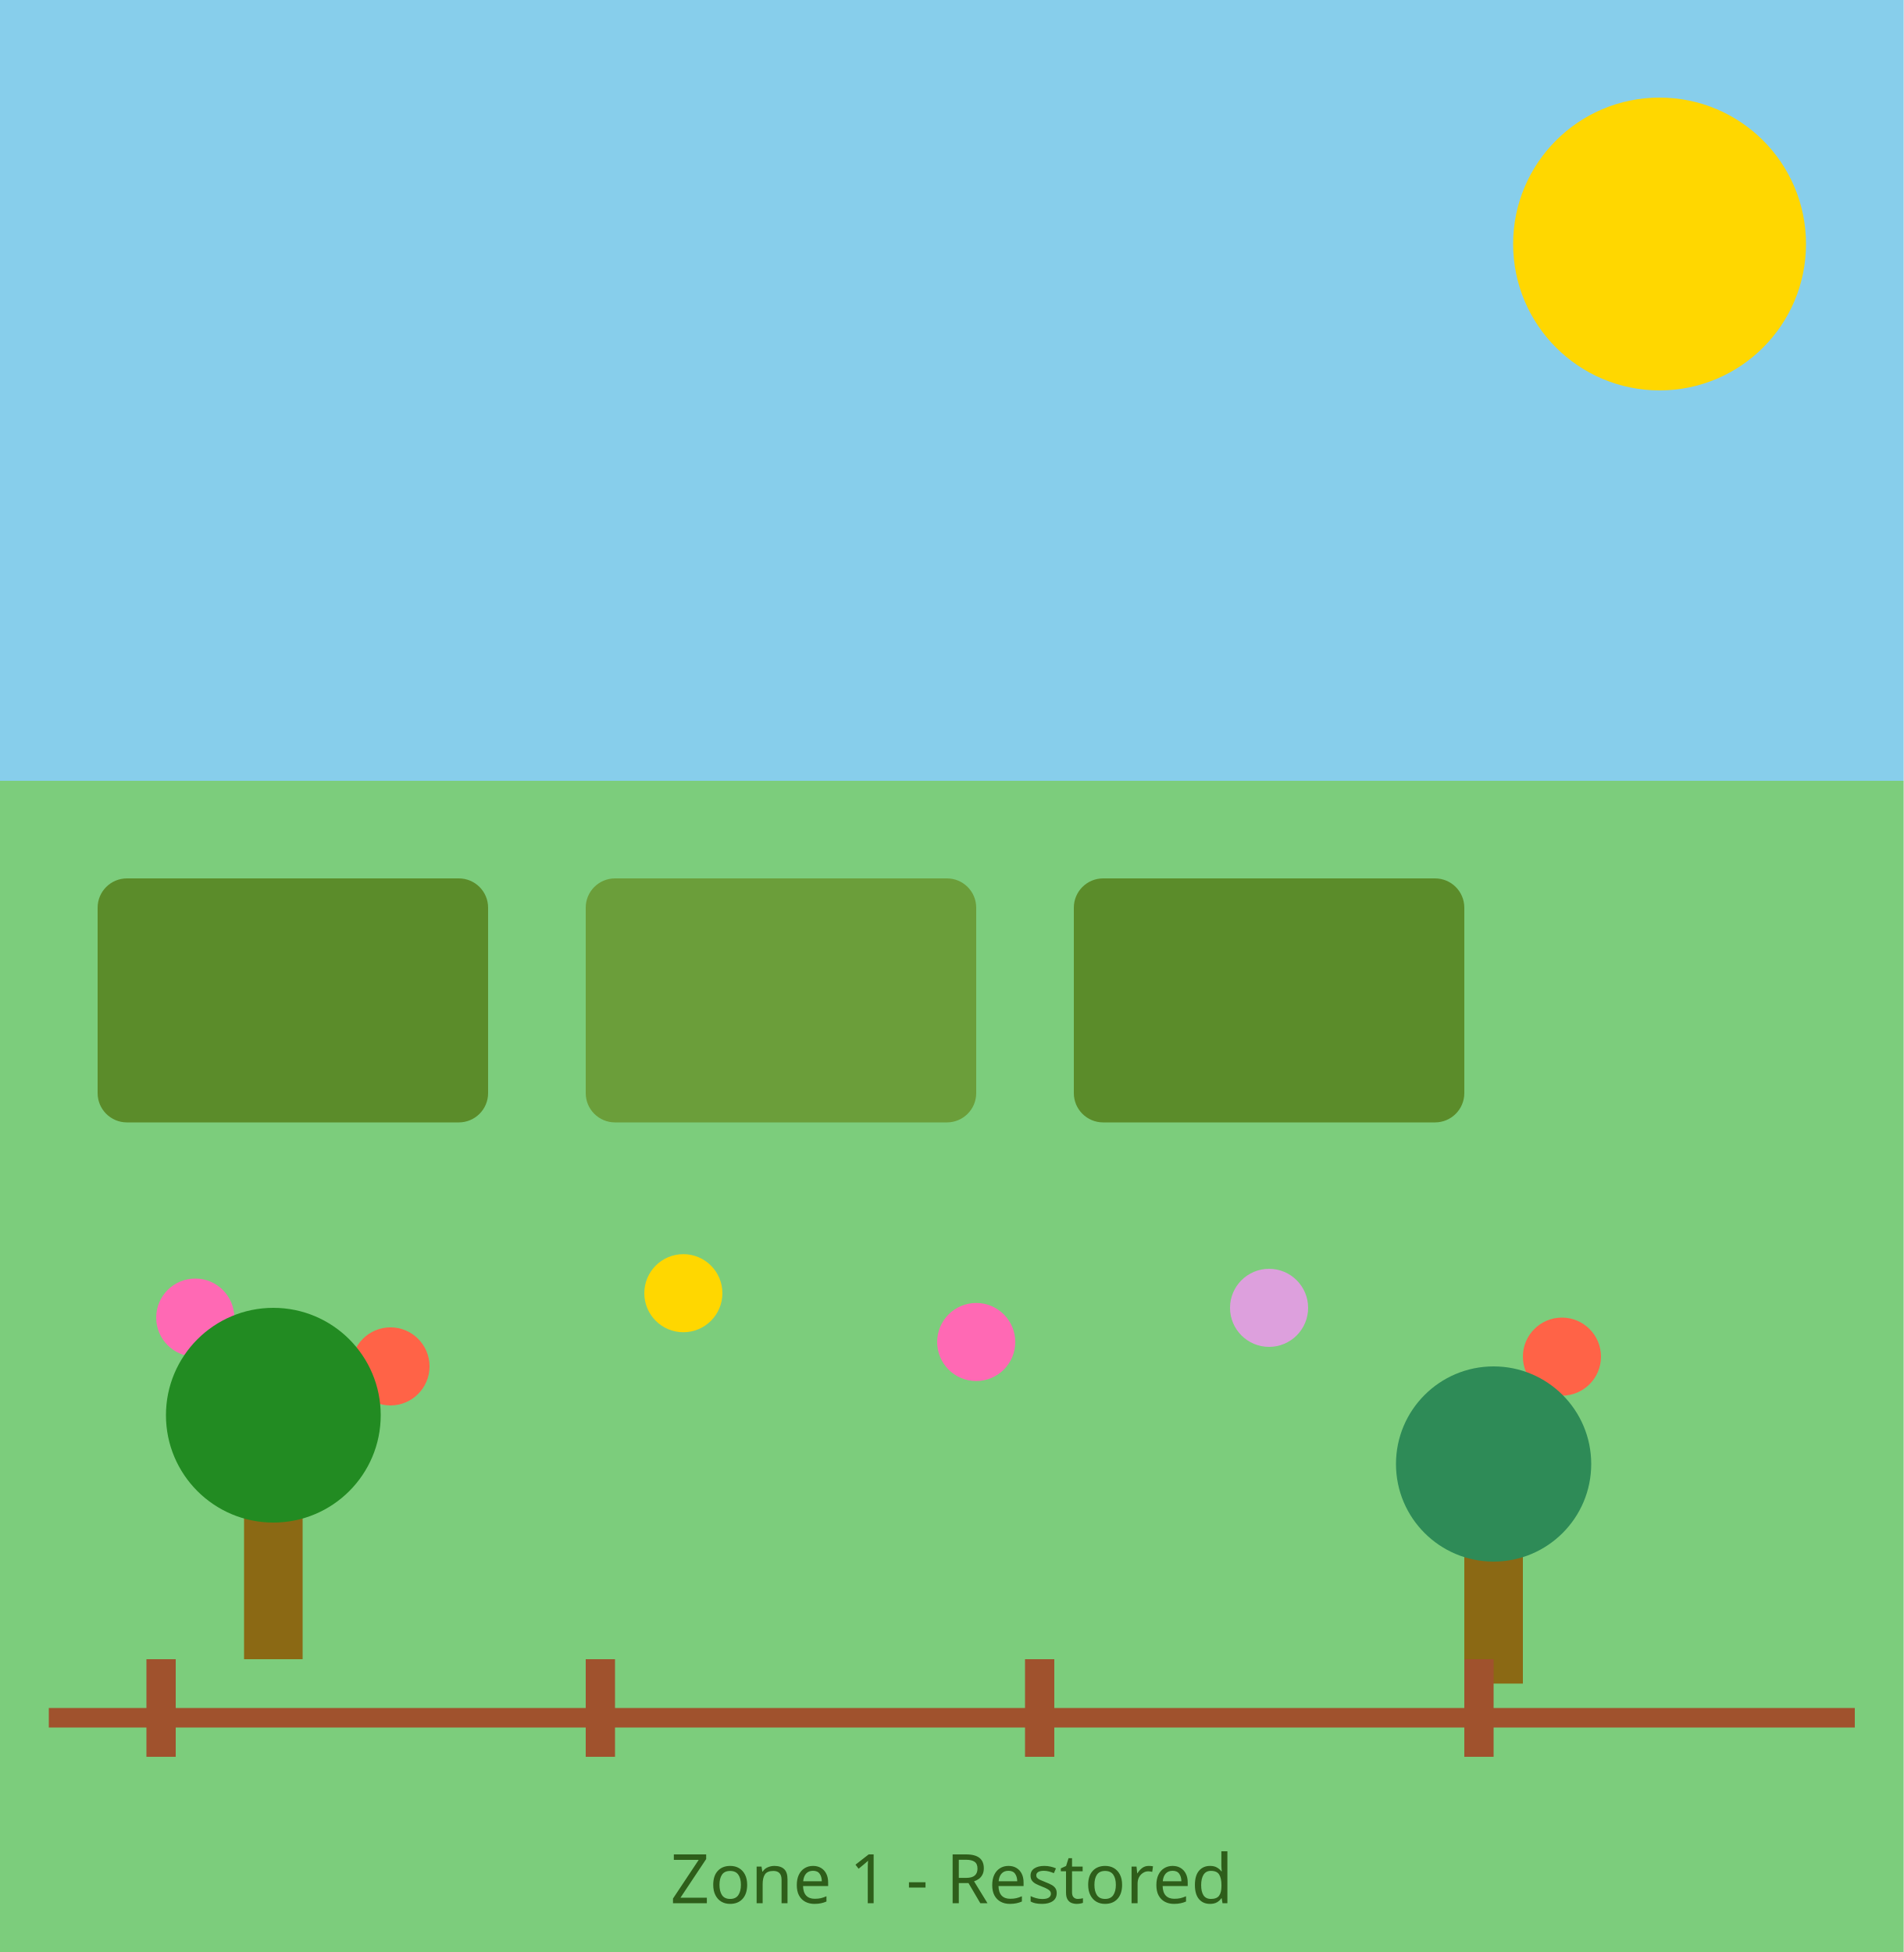
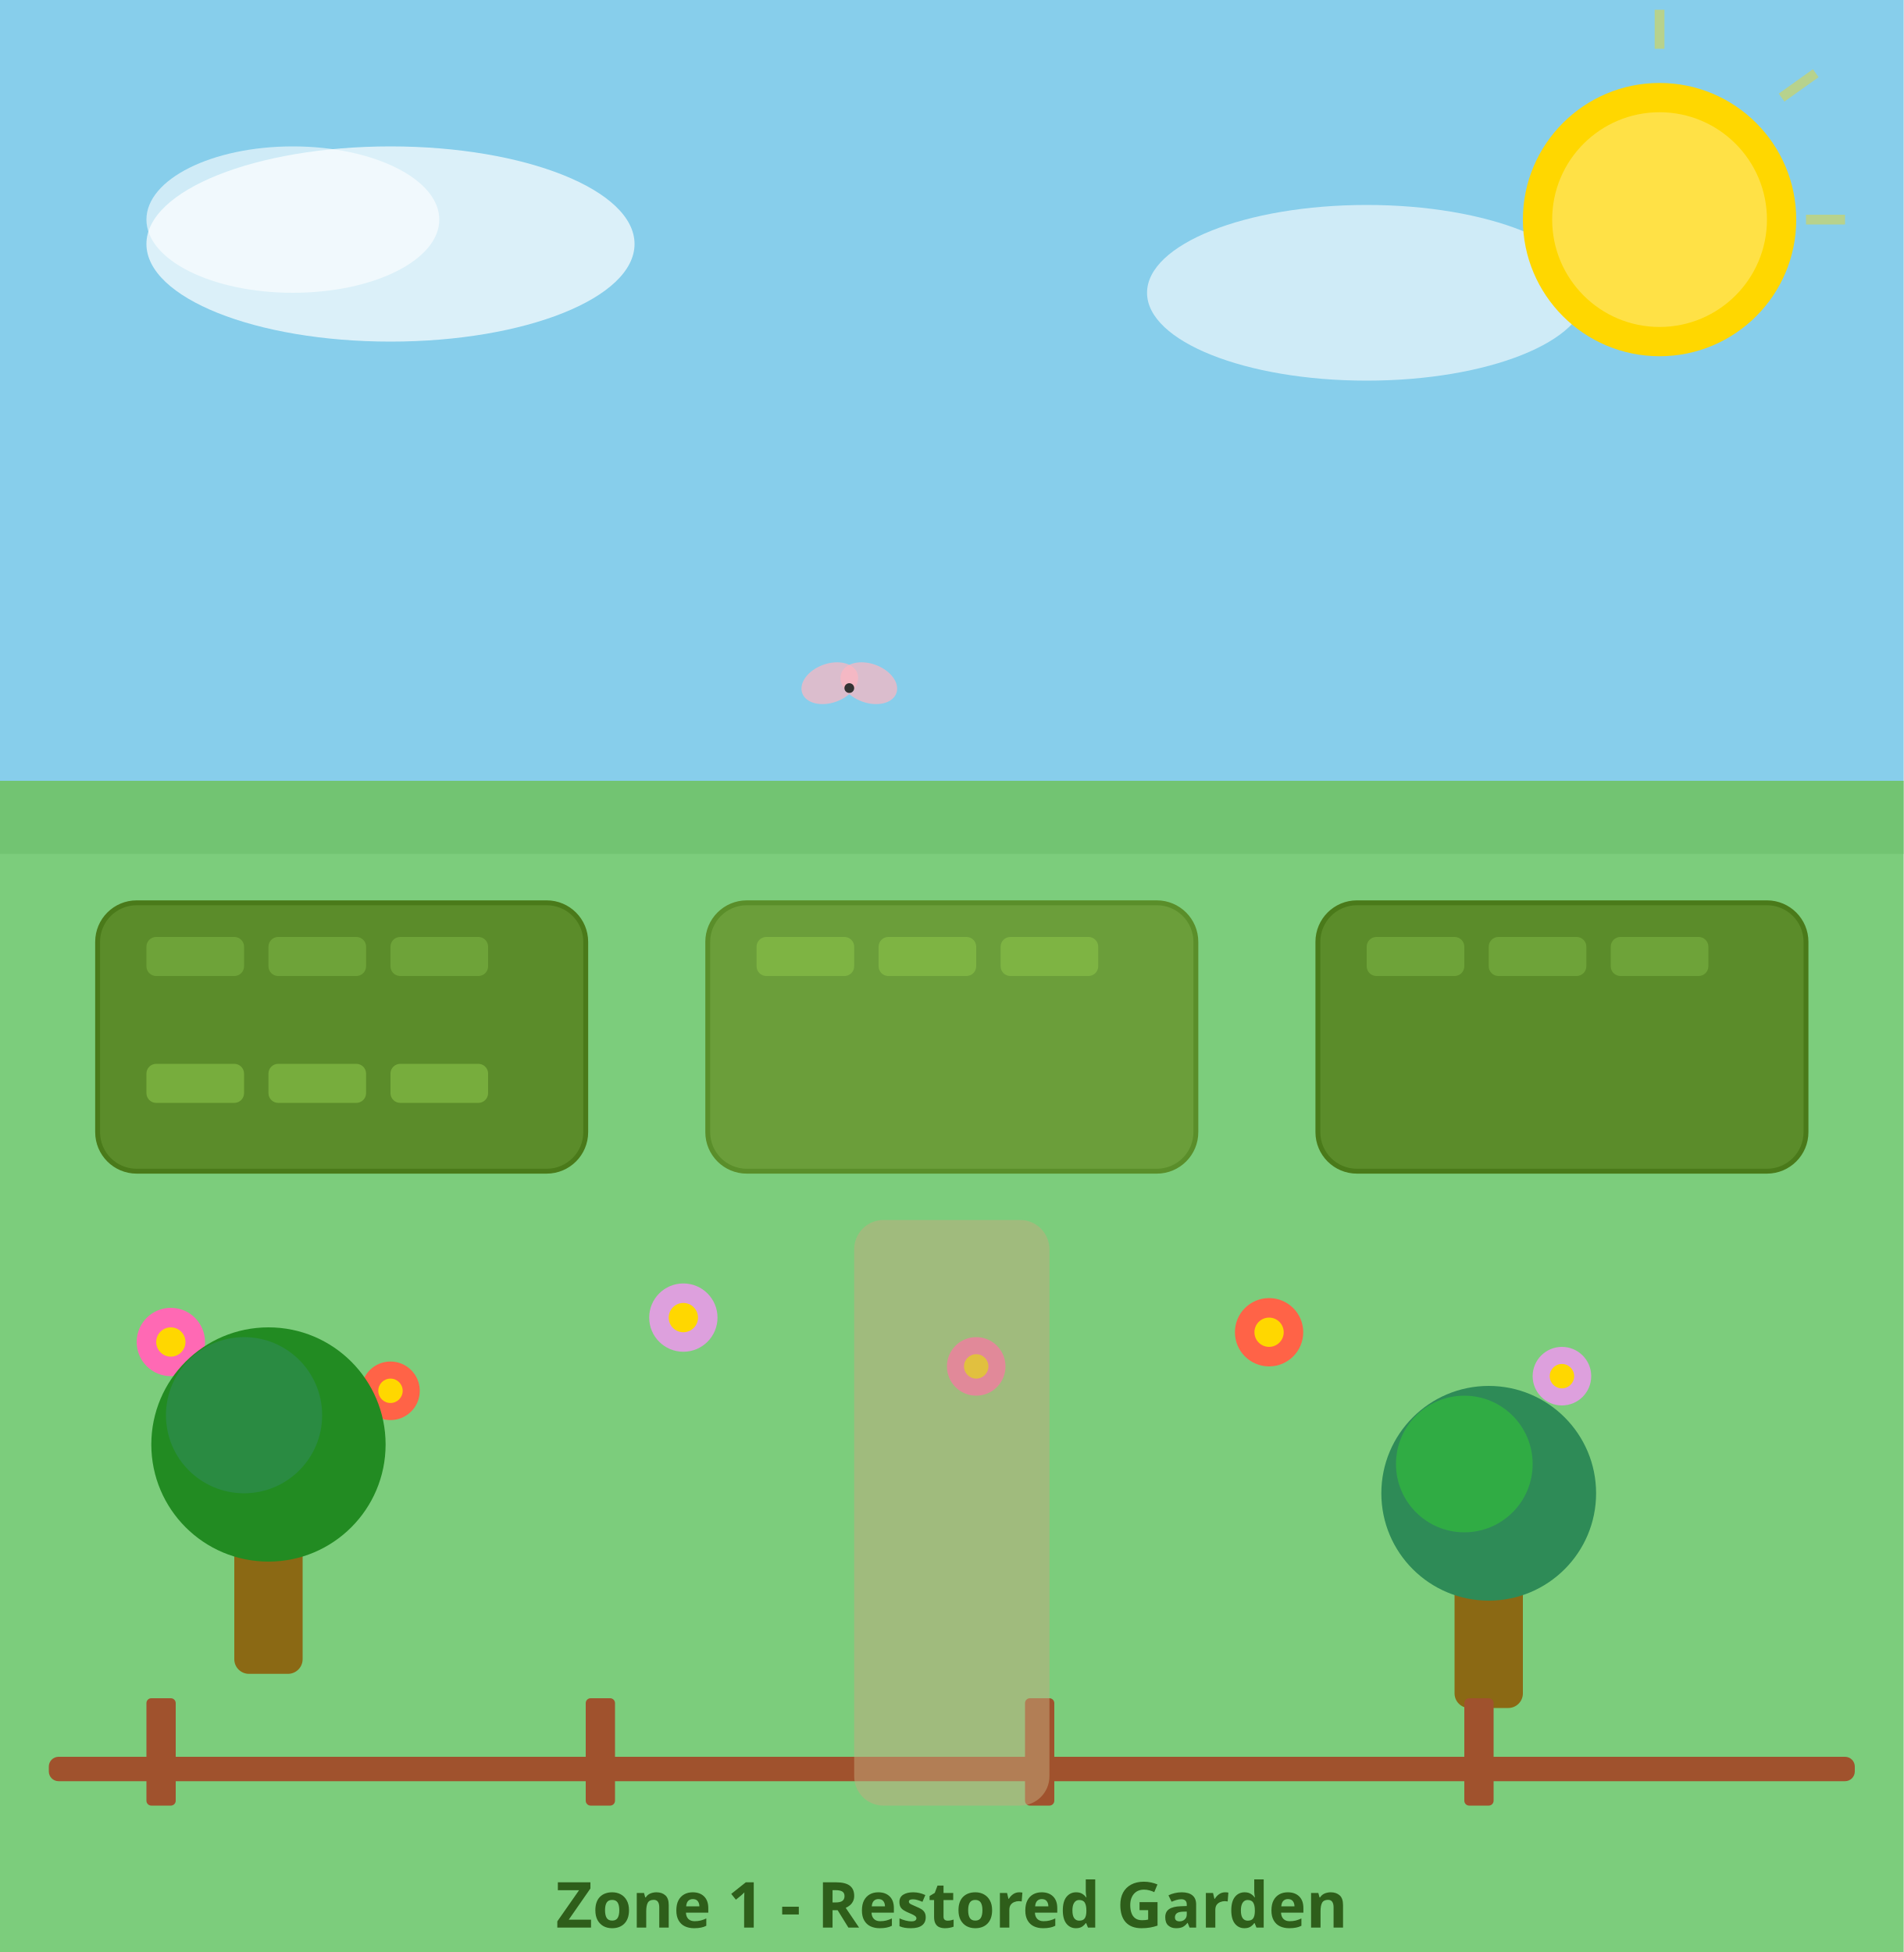
<svg xmlns="http://www.w3.org/2000/svg" viewBox="0 0 390 400" width="390" height="400">
  <rect width="390" height="160" fill="#87CEEB" />
-   <circle cx="340" cy="50" r="30" fill="#FFD700" />
+   <ellipse cx="80" cy="50" rx="50" ry="20" fill="white" opacity="0.7" />
+   <ellipse cx="60" cy="45" rx="30" ry="15" fill="white" opacity="0.6" />
+   <ellipse cx="280" cy="60" rx="45" ry="18" fill="white" opacity="0.6" />
+   <circle cx="340" cy="45" r="28" fill="#FFD700" />
+   <circle cx="340" cy="45" r="22" fill="#FFEC8B" opacity="0.5" />
+   <line x1="340" y1="10" x2="340" y2="2" stroke="#FFD700" stroke-width="2" opacity="0.4" />
+   <line x1="365" y1="20" x2="372" y2="15" stroke="#FFD700" stroke-width="2" opacity="0.4" />
+   <line x1="370" y1="45" x2="378" y2="45" stroke="#FFD700" stroke-width="2" opacity="0.4" />
  <rect y="160" width="390" height="240" fill="#7CCD7C" />
-   <rect x="20" y="180" width="80" height="50" rx="6" fill="#5B8C2A" />
-   <rect x="120" y="180" width="80" height="50" rx="6" fill="#6B9E3A" />
-   <rect x="220" y="180" width="80" height="50" rx="6" fill="#5B8C2A" />
-   <circle cx="40" cy="270" r="8" fill="#FF69B4" />
-   <circle cx="80" cy="280" r="8" fill="#FF6347" />
-   <circle cx="140" cy="265" r="8" fill="#FFD700" />
-   <circle cx="200" cy="275" r="8" fill="#FF69B4" />
-   <circle cx="260" cy="268" r="8" fill="#DDA0DD" />
-   <circle cx="320" cy="278" r="8" fill="#FF6347" />
-   <rect x="50" y="300" width="12" height="40" fill="#8B6914" />
-   <circle cx="56" cy="290" r="22" fill="#228B22" />
-   <rect x="300" y="310" width="12" height="35" fill="#8B6914" />
-   <circle cx="306" cy="300" r="20" fill="#2E8B57" />
-   <rect x="10" y="350" width="370" height="4" fill="#A0522D" />
-   <rect x="30" y="340" width="6" height="20" fill="#A0522D" />
-   <rect x="120" y="340" width="6" height="20" fill="#A0522D" />
-   <rect x="210" y="340" width="6" height="20" fill="#A0522D" />
-   <rect x="300" y="340" width="6" height="20" fill="#A0522D" />
-   <text x="195" y="390" text-anchor="middle" font-family="sans-serif" font-size="14" fill="#2E5E1A">Zone 1 - Restored</text>
+   <rect x="0" y="160" width="390" height="15" fill="#6BBE6B" opacity="0.6" />
+   <rect x="20" y="185" width="100" height="55" rx="8" fill="#5B8C2A" stroke="#4A7A1A" stroke-width="1" />
+   <rect x="30" y="192" width="20" height="8" rx="2" fill="#7CB342" opacity="0.6" />
+   <rect x="55" y="192" width="20" height="8" rx="2" fill="#7CB342" opacity="0.6" />
+   <rect x="80" y="192" width="20" height="8" rx="2" fill="#7CB342" opacity="0.6" />
+   <rect x="30" y="218" width="20" height="8" rx="2" fill="#8BC34A" opacity="0.6" />
+   <rect x="55" y="218" width="20" height="8" rx="2" fill="#8BC34A" opacity="0.6" />
+   <rect x="80" y="218" width="20" height="8" rx="2" fill="#8BC34A" opacity="0.6" />
+   <rect x="145" y="185" width="100" height="55" rx="8" fill="#6B9E3A" stroke="#5A8E2A" stroke-width="1" />
+   <rect x="155" y="192" width="20" height="8" rx="2" fill="#8BC34A" opacity="0.6" />
+   <rect x="180" y="192" width="20" height="8" rx="2" fill="#8BC34A" opacity="0.6" />
+   <rect x="205" y="192" width="20" height="8" rx="2" fill="#8BC34A" opacity="0.6" />
+   <rect x="270" y="185" width="100" height="55" rx="8" fill="#5B8C2A" stroke="#4A7A1A" stroke-width="1" />
+   <rect x="280" y="192" width="20" height="8" rx="2" fill="#7CB342" opacity="0.6" />
+   <rect x="305" y="192" width="20" height="8" rx="2" fill="#7CB342" opacity="0.6" />
+   <rect x="330" y="192" width="20" height="8" rx="2" fill="#7CB342" opacity="0.6" />
+   <circle cx="35" cy="275" r="7" fill="#FF69B4" />
+   <circle cx="35" cy="275" r="3" fill="#FFD700" />
+   <circle cx="80" cy="285" r="6" fill="#FF6347" />
+   <circle cx="80" cy="285" r="2.5" fill="#FFD700" />
+   <circle cx="140" cy="270" r="7" fill="#DDA0DD" />
+   <circle cx="140" cy="270" r="3" fill="#FFD700" />
+   <circle cx="200" cy="280" r="6" fill="#FF69B4" />
+   <circle cx="200" cy="280" r="2.5" fill="#FFD700" />
+   <circle cx="260" cy="273" r="7" fill="#FF6347" />
+   <circle cx="260" cy="273" r="3" fill="#FFD700" />
+   <circle cx="320" cy="282" r="6" fill="#DDA0DD" />
+   <circle cx="320" cy="282" r="2.5" fill="#FFD700" />
+   <rect x="48" y="305" width="14" height="38" rx="3" fill="#8B6914" />
+   <circle cx="55" cy="296" r="24" fill="#228B22" />
+   <circle cx="50" cy="290" r="16" fill="#2E8B57" opacity="0.6" />
+   <rect x="298" y="315" width="14" height="35" rx="3" fill="#8B6914" />
+   <circle cx="305" cy="306" r="22" fill="#2E8B57" />
+   <circle cx="300" cy="300" r="14" fill="#32CD32" opacity="0.5" />
+   <rect x="10" y="360" width="370" height="5" rx="2" fill="#A0522D" />
+   <rect x="30" y="348" width="6" height="22" rx="1" fill="#A0522D" />
+   <rect x="120" y="348" width="6" height="22" rx="1" fill="#A0522D" />
+   <rect x="210" y="348" width="6" height="22" rx="1" fill="#A0522D" />
+   <rect x="300" y="348" width="6" height="22" rx="1" fill="#A0522D" />
+   <rect x="175" y="250" width="40" height="120" rx="6" fill="#C4A97D" opacity="0.5" />
+   <ellipse cx="170" cy="140" rx="6" ry="4" fill="#FFB6C1" opacity="0.7" transform="rotate(-20 170 140)" />
+   <ellipse cx="178" cy="140" rx="6" ry="4" fill="#FFB6C1" opacity="0.7" transform="rotate(20 178 140)" />
+   <circle cx="174" cy="141" r="1" fill="#333" />
+   <text x="195" y="395" text-anchor="middle" font-family="sans-serif" font-size="13" fill="#2E5E1A" font-weight="bold">Zone 1 - Restored Garden</text>
</svg>
